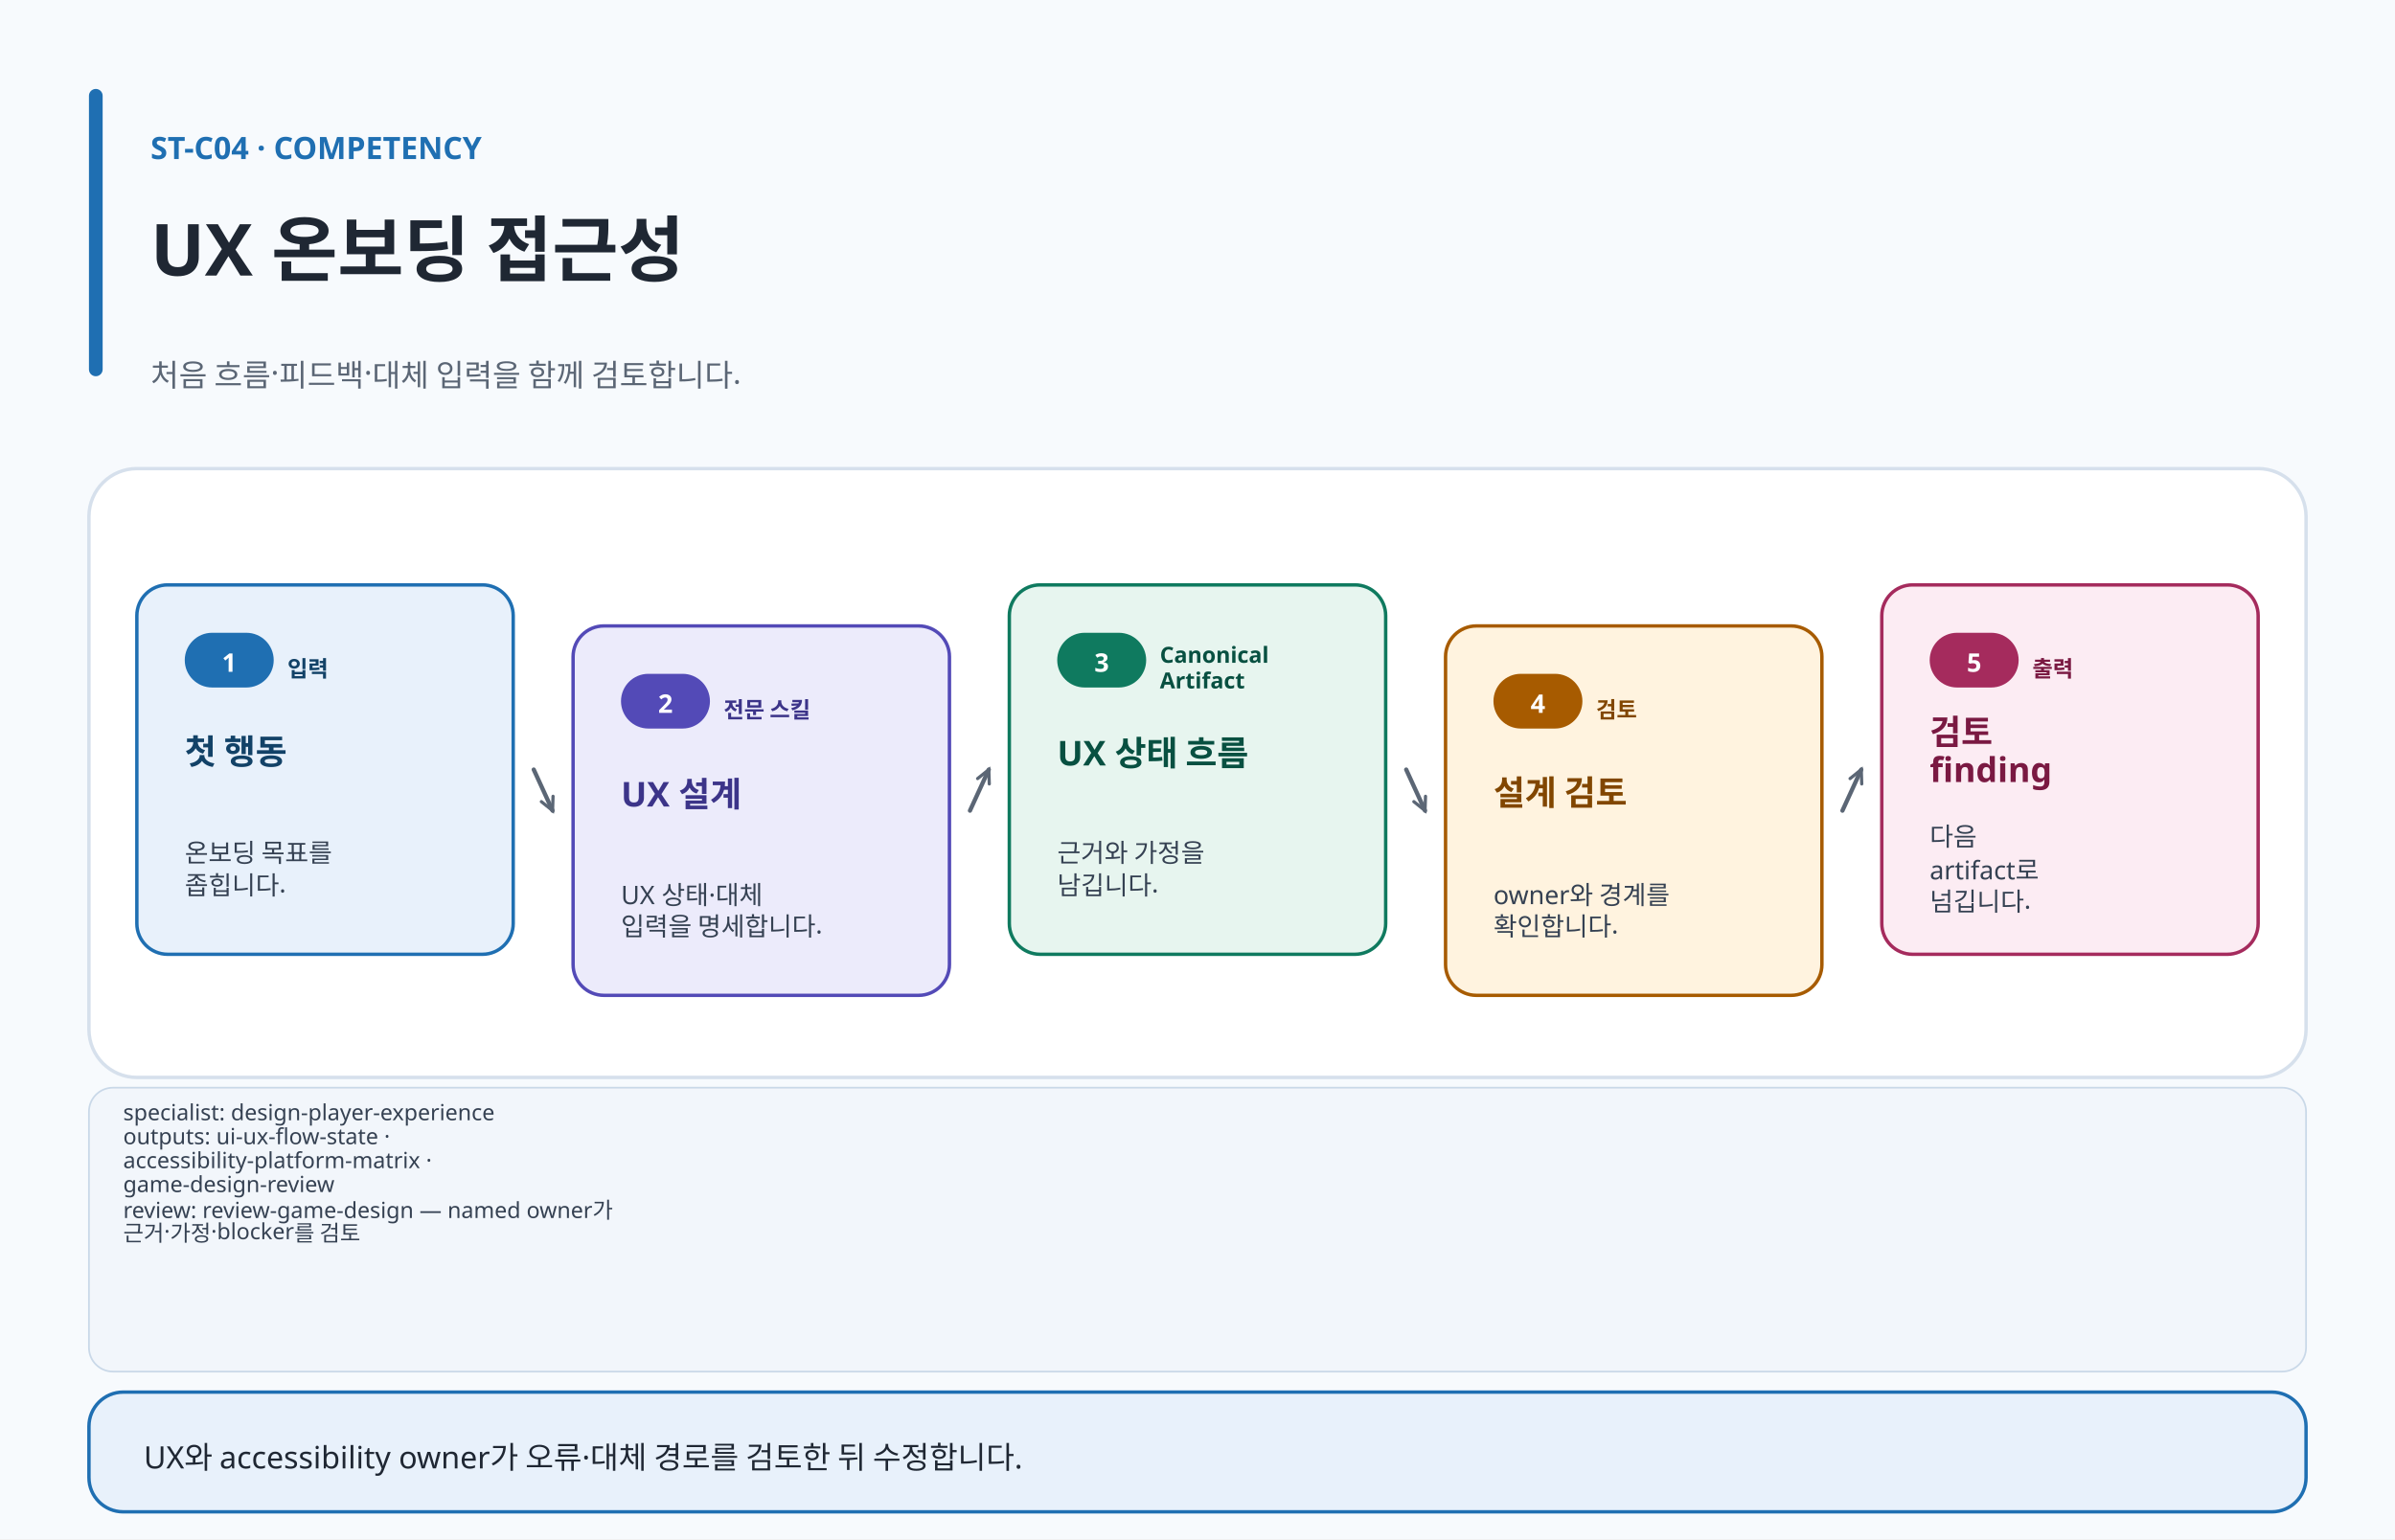
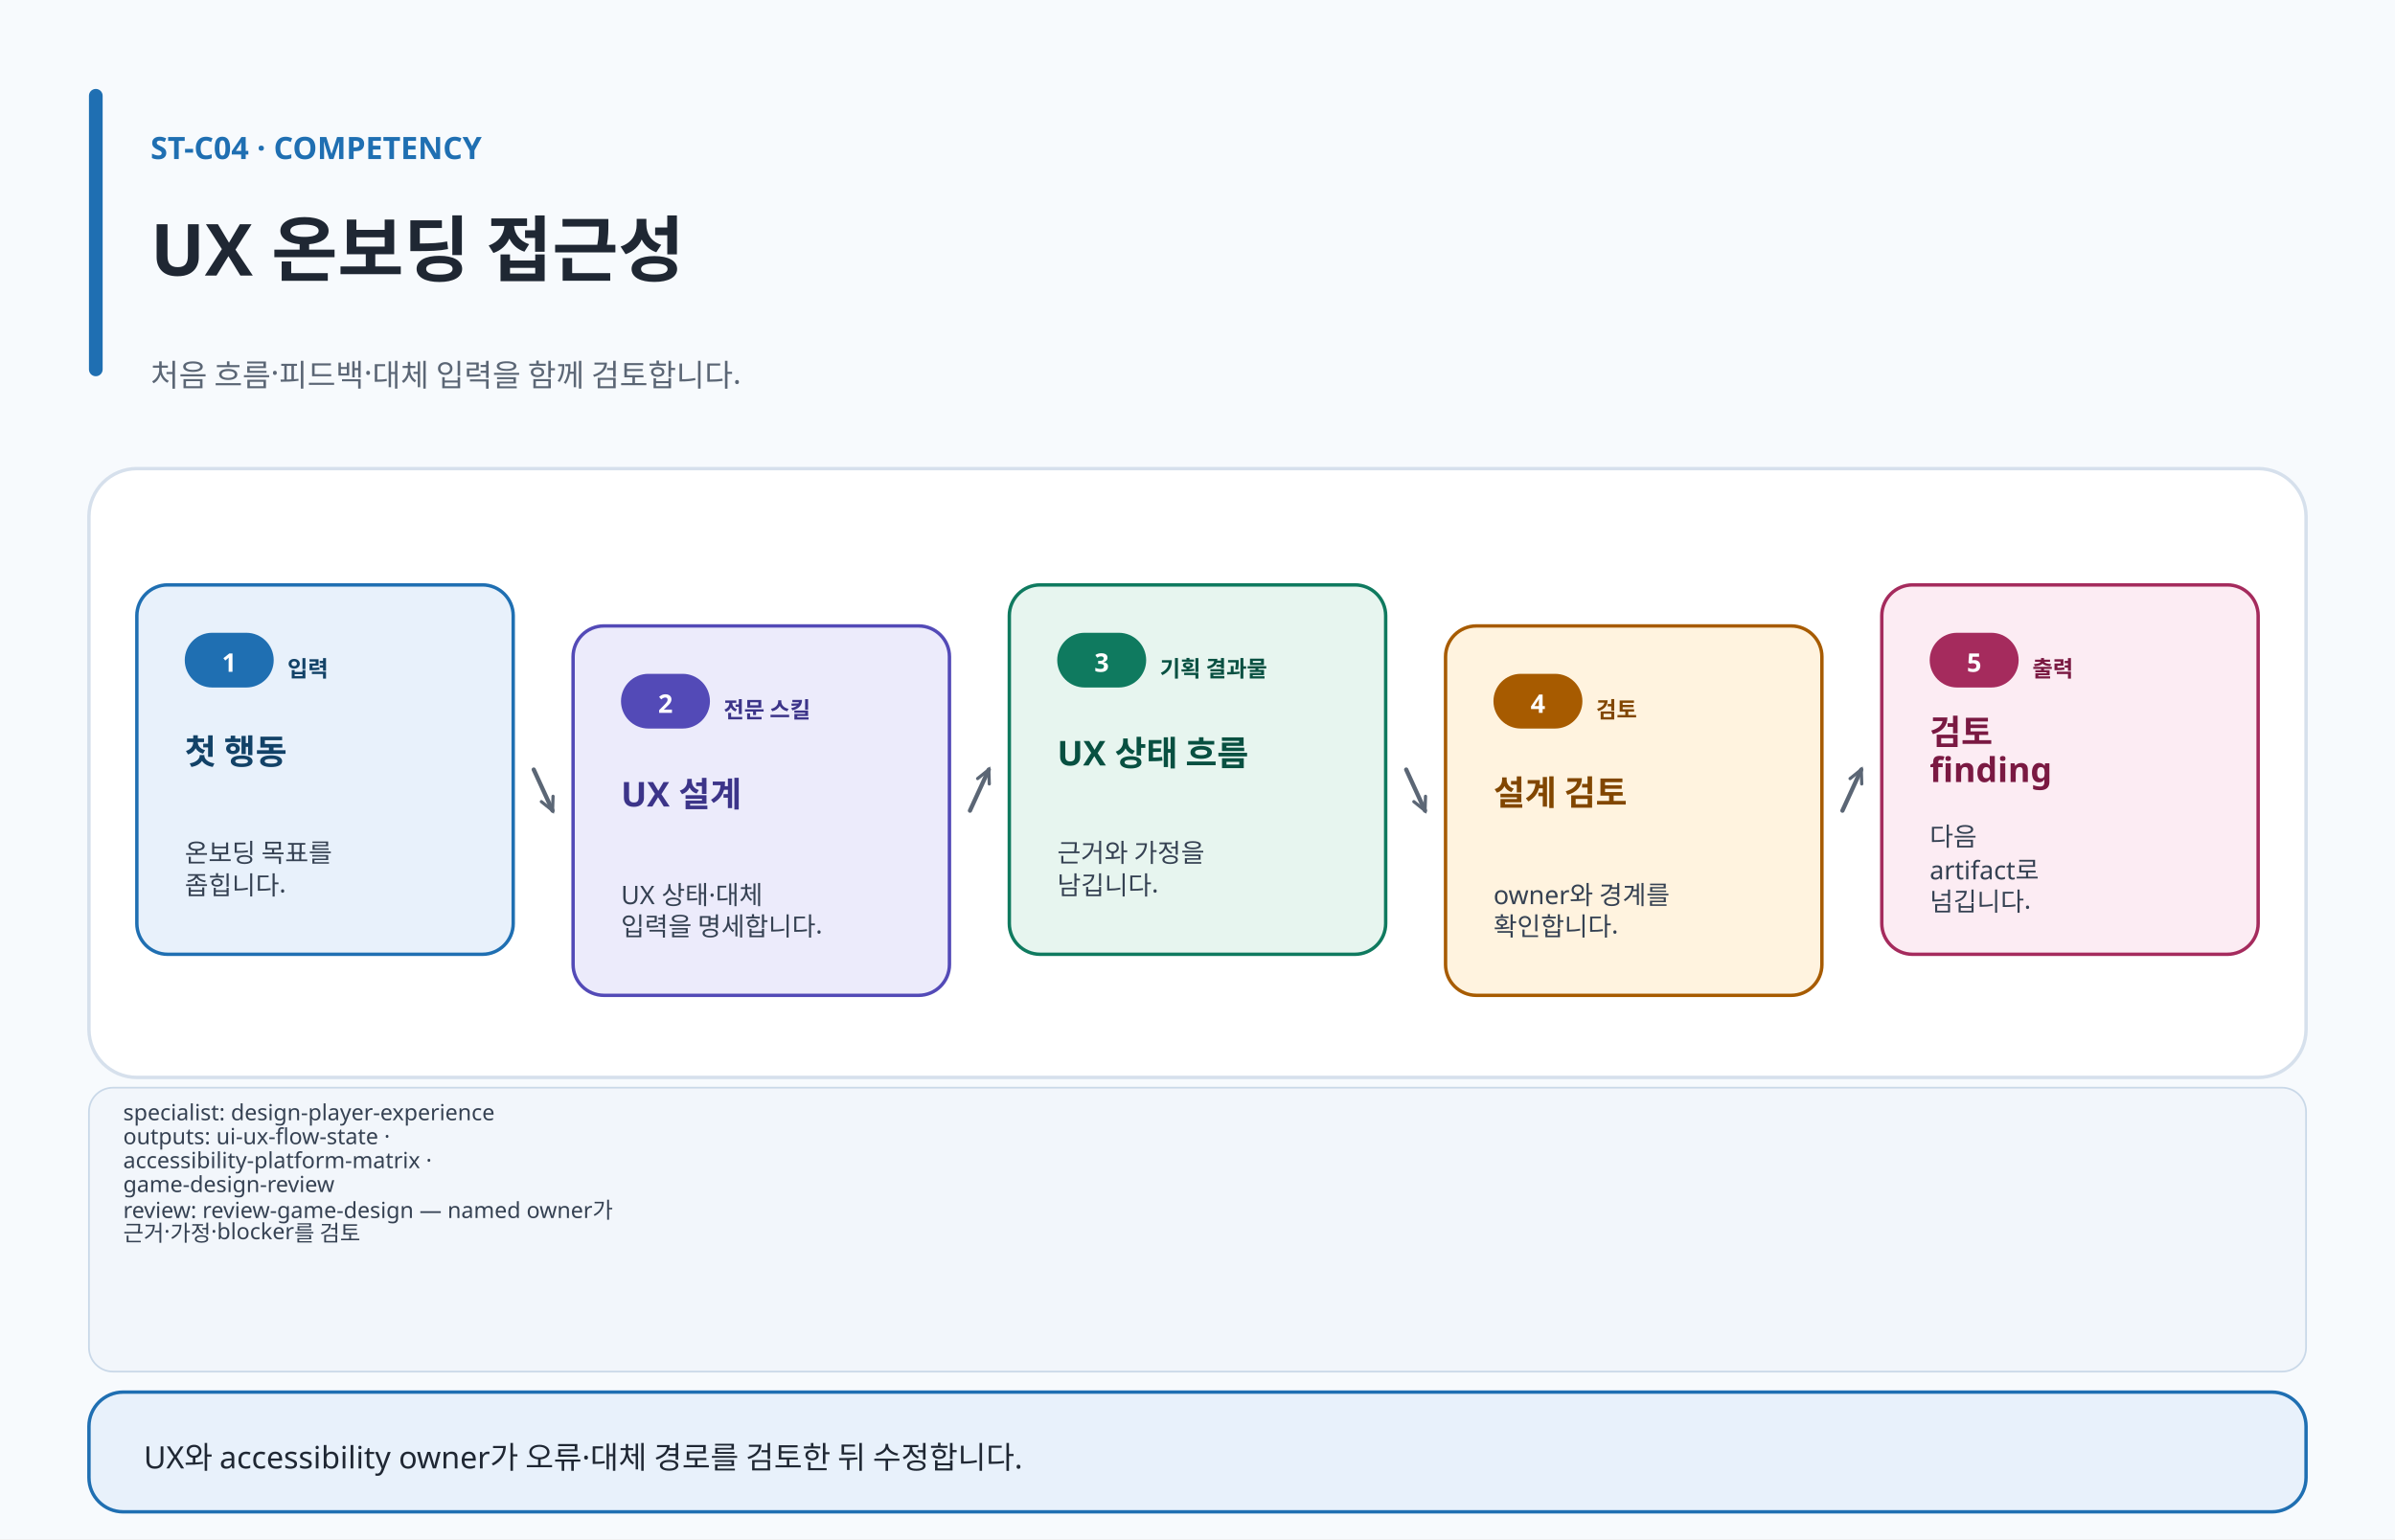
<svg xmlns="http://www.w3.org/2000/svg" viewBox="0 0 1400 900" width="1400" height="900" role="img" aria-label="UI UX 온보딩과 접근성 검토의 흐름" style="font-family:Pretendard,'Apple SD Gothic Neo','Malgun Gothic','Noto Sans KR',sans-serif">
  <defs>
    <marker id="open-arrow" viewBox="0 0 12 12" refX="10" refY="6" markerWidth="11.25" markerHeight="11.25" markerUnits="userSpaceOnUse" orient="auto">
      <path d="M 2 2 L 10 6 L 2 10" fill="none" stroke="#5B6675" stroke-width="2" stroke-linecap="round" />
    </marker>
  </defs>
  <rect width="1400" height="900" fill="#F7FAFD" />
  <rect x="52" y="52" width="8" height="168" rx="4" fill="#1F6FB2" />
  <text data-text-role="eyebrow" x="88" y="86" text-anchor="start" dominant-baseline="central" fill="#1F6FB2" font-size="18" font-weight="700">
    <tspan x="88" dy="0">ST-C04 · COMPETENCY</tspan>
  </text>
  <text data-text-role="title" x="88" y="141" text-anchor="start" dominant-baseline="central" fill="#1F2733" font-size="42" font-weight="700">
    <tspan x="88" dy="0">UX 온보딩 접근성</tspan>
  </text>
  <text data-text-role="description" x="88" y="218" text-anchor="start" dominant-baseline="central" fill="#5B6675" font-size="18" font-weight="400">
    <tspan x="88" dy="0">처음 흐름·피드백·대체 입력을 함께 검토합니다.</tspan>
  </text>
  <rect x="52" y="274" width="1296" height="356" rx="28" fill="#FFFFFF" stroke="#D6E0EC" stroke-width="2" />
  <path d="M 312 450 L 323 474" fill="none" stroke="#5B6675" stroke-width="2.5" stroke-linecap="round" marker-end="url(#open-arrow)" />
  <path d="M 567 474 L 578 450" fill="none" stroke="#5B6675" stroke-width="2.5" stroke-linecap="round" marker-end="url(#open-arrow)" />
  <path d="M 822 450 L 833 474" fill="none" stroke="#5B6675" stroke-width="2.5" stroke-linecap="round" marker-end="url(#open-arrow)" />
  <path d="M 1077 474 L 1088 450" fill="none" stroke="#5B6675" stroke-width="2.5" stroke-linecap="round" marker-end="url(#open-arrow)" />
  <g aria-label="읽기 순서 1: 첫 행동">
    <rect x="80" y="342" width="220" height="216" rx="18" fill="#E8F1FB" stroke="#1F6FB2" stroke-width="2" />
    <rect x="108" y="370" width="52" height="32" rx="16" fill="#1F6FB2" />
    <text data-text-role="caption" x="134" y="387" text-anchor="middle" dominant-baseline="central" fill="#FFFFFF" font-size="15" font-weight="700">
      <tspan x="134" dy="0">1</tspan>
    </text>
    <text data-text-role="caption" x="168" y="390" text-anchor="start" dominant-baseline="central" fill="#124267" font-size="13" font-weight="700">
      <tspan x="168" dy="0">입력</tspan>
    </text>
    <text data-text-role="card-title" x="108" y="438" text-anchor="start" dominant-baseline="central" fill="#124267" font-size="20" font-weight="700">
      <tspan x="108" dy="0">첫 행동</tspan>
    </text>
    <text data-text-role="card-body" x="108" y="497.5" text-anchor="start" dominant-baseline="central" fill="#354152" font-size="15" font-weight="400">
      <tspan x="108" dy="0">온보딩 목표를</tspan>
      <tspan x="108" dy="19">좁힙니다.</tspan>
    </text>
  </g>
  <g aria-label="읽기 순서 2: UX 설계">
    <rect x="335" y="366" width="220" height="216" rx="18" fill="#ECEBFB" stroke="#534AB7" stroke-width="2" />
    <rect x="363" y="394" width="52" height="32" rx="16" fill="#534AB7" />
    <text data-text-role="caption" x="389" y="411" text-anchor="middle" dominant-baseline="central" fill="#FFFFFF" font-size="15" font-weight="700">
      <tspan x="389" dy="0">2</tspan>
    </text>
    <text data-text-role="caption" x="423" y="414" text-anchor="start" dominant-baseline="central" fill="#3C3489" font-size="13" font-weight="700">
      <tspan x="423" dy="0">전문 스킬</tspan>
    </text>
    <text data-text-role="card-title" x="363" y="462" text-anchor="start" dominant-baseline="central" fill="#3C3489" font-size="20" font-weight="700">
      <tspan x="363" dy="0">UX 설계</tspan>
    </text>
    <text data-text-role="card-body" x="363" y="521.5" text-anchor="start" dominant-baseline="central" fill="#354152" font-size="15" font-weight="400">
      <tspan x="363" dy="0">UX 상태·대체</tspan>
      <tspan x="363" dy="19">입력을 명세합니다.</tspan>
    </text>
  </g>
  <g aria-label="읽기 순서 3: UX 상태 흐름">
    <rect x="590" y="342" width="220" height="216" rx="18" fill="#E7F5EF" stroke="#0F7A5F" stroke-width="2" />
    <rect x="618" y="370" width="52" height="32" rx="16" fill="#0F7A5F" />
    <text data-text-role="caption" x="644" y="387" text-anchor="middle" dominant-baseline="central" fill="#FFFFFF" font-size="15" font-weight="700">
      <tspan x="644" dy="0">3</tspan>
    </text>
-     <text data-text-role="caption" x="678" y="382.5" text-anchor="start" dominant-baseline="central" fill="#085041" font-size="13" font-weight="700">
-       <tspan x="678" dy="0">Canonical</tspan>
-       <tspan x="678" dy="15">Artifact</tspan>
+     <text data-text-role="caption" x="678" y="390" text-anchor="start" dominant-baseline="central" fill="#085041" font-size="13" font-weight="700">
+       <tspan x="678" dy="0">기획 결과물</tspan>
    </text>
    <text data-text-role="card-title" x="618" y="438" text-anchor="start" dominant-baseline="central" fill="#085041" font-size="20" font-weight="700">
      <tspan x="618" dy="0">UX 상태 흐름</tspan>
    </text>
    <text data-text-role="card-body" x="618" y="497.5" text-anchor="start" dominant-baseline="central" fill="#354152" font-size="15" font-weight="400">
      <tspan x="618" dy="0">근거와 가정을</tspan>
      <tspan x="618" dy="19">남깁니다.</tspan>
    </text>
  </g>
  <g aria-label="읽기 순서 4: 설계 검토">
    <rect x="845" y="366" width="220" height="216" rx="18" fill="#FFF3DF" stroke="#A75B00" stroke-width="2" />
    <rect x="873" y="394" width="52" height="32" rx="16" fill="#A75B00" />
    <text data-text-role="caption" x="899" y="411" text-anchor="middle" dominant-baseline="central" fill="#FFFFFF" font-size="15" font-weight="700">
      <tspan x="899" dy="0">4</tspan>
    </text>
    <text data-text-role="caption" x="933" y="414" text-anchor="start" dominant-baseline="central" fill="#814600" font-size="13" font-weight="700">
      <tspan x="933" dy="0">검토</tspan>
    </text>
    <text data-text-role="card-title" x="873" y="462" text-anchor="start" dominant-baseline="central" fill="#814600" font-size="20" font-weight="700">
      <tspan x="873" dy="0">설계 검토</tspan>
    </text>
    <text data-text-role="card-body" x="873" y="521.5" text-anchor="start" dominant-baseline="central" fill="#354152" font-size="15" font-weight="400">
      <tspan x="873" dy="0">owner와 경계를</tspan>
      <tspan x="873" dy="19">확인합니다.</tspan>
    </text>
  </g>
  <g aria-label="읽기 순서 5: 검토 finding">
    <rect x="1100" y="342" width="220" height="216" rx="18" fill="#FCECF3" stroke="#A52B5D" stroke-width="2" />
    <rect x="1128" y="370" width="52" height="32" rx="16" fill="#A52B5D" />
    <text data-text-role="caption" x="1154" y="387" text-anchor="middle" dominant-baseline="central" fill="#FFFFFF" font-size="15" font-weight="700">
      <tspan x="1154" dy="0">5</tspan>
    </text>
    <text data-text-role="caption" x="1188" y="390" text-anchor="start" dominant-baseline="central" fill="#7A1942" font-size="13" font-weight="700">
      <tspan x="1188" dy="0">출력</tspan>
    </text>
    <text data-text-role="card-title" x="1128" y="426.5" text-anchor="start" dominant-baseline="central" fill="#7A1942" font-size="20" font-weight="700">
      <tspan x="1128" dy="0">검토</tspan>
      <tspan x="1128" dy="23">finding</tspan>
    </text>
    <text data-text-role="card-body" x="1128" y="488" text-anchor="start" dominant-baseline="central" fill="#354152" font-size="15" font-weight="400">
      <tspan x="1128" dy="0">다음</tspan>
      <tspan x="1128" dy="19">artifact로</tspan>
      <tspan x="1128" dy="19">넘깁니다.</tspan>
    </text>
  </g>
  <rect x="52" y="636" width="1296" height="166" rx="14" fill="#F2F6FB" stroke="#C9D8E8" stroke-width="1" />
  <text data-text-role="semantic-rail" x="72" y="650" text-anchor="start" dominant-baseline="central" fill="#354152" font-size="13" font-weight="400">
    <tspan x="72" dy="0">specialist: design-player-experience</tspan>
  </text>
  <text data-text-role="semantic-rail" x="72" y="664" text-anchor="start" dominant-baseline="central" fill="#354152" font-size="13" font-weight="400">
    <tspan x="72" dy="0">outputs: ui-ux-flow-state ·</tspan>
    <tspan x="72" dy="14">accessibility-platform-matrix ·</tspan>
    <tspan x="72" dy="14">game-design-review</tspan>
  </text>
  <text data-text-role="semantic-rail" x="72" y="706" text-anchor="start" dominant-baseline="central" fill="#354152" font-size="13" font-weight="400">
    <tspan x="72" dy="0">review: review-game-design — named owner가</tspan>
    <tspan x="72" dy="14">근거·가정·blocker를 검토</tspan>
  </text>
  <rect x="52" y="814" width="1296" height="70" rx="20" fill="#E8F1FB" stroke="#1F6FB2" stroke-width="2" />
  <text data-text-role="footer" x="84" y="850" text-anchor="start" dominant-baseline="central" fill="#1F2733" font-size="18" font-weight="400">
    <tspan x="84" dy="0">UX와 accessibility owner가 오류·대체 경로를 검토한 뒤 수정합니다.</tspan>
  </text>
</svg>
